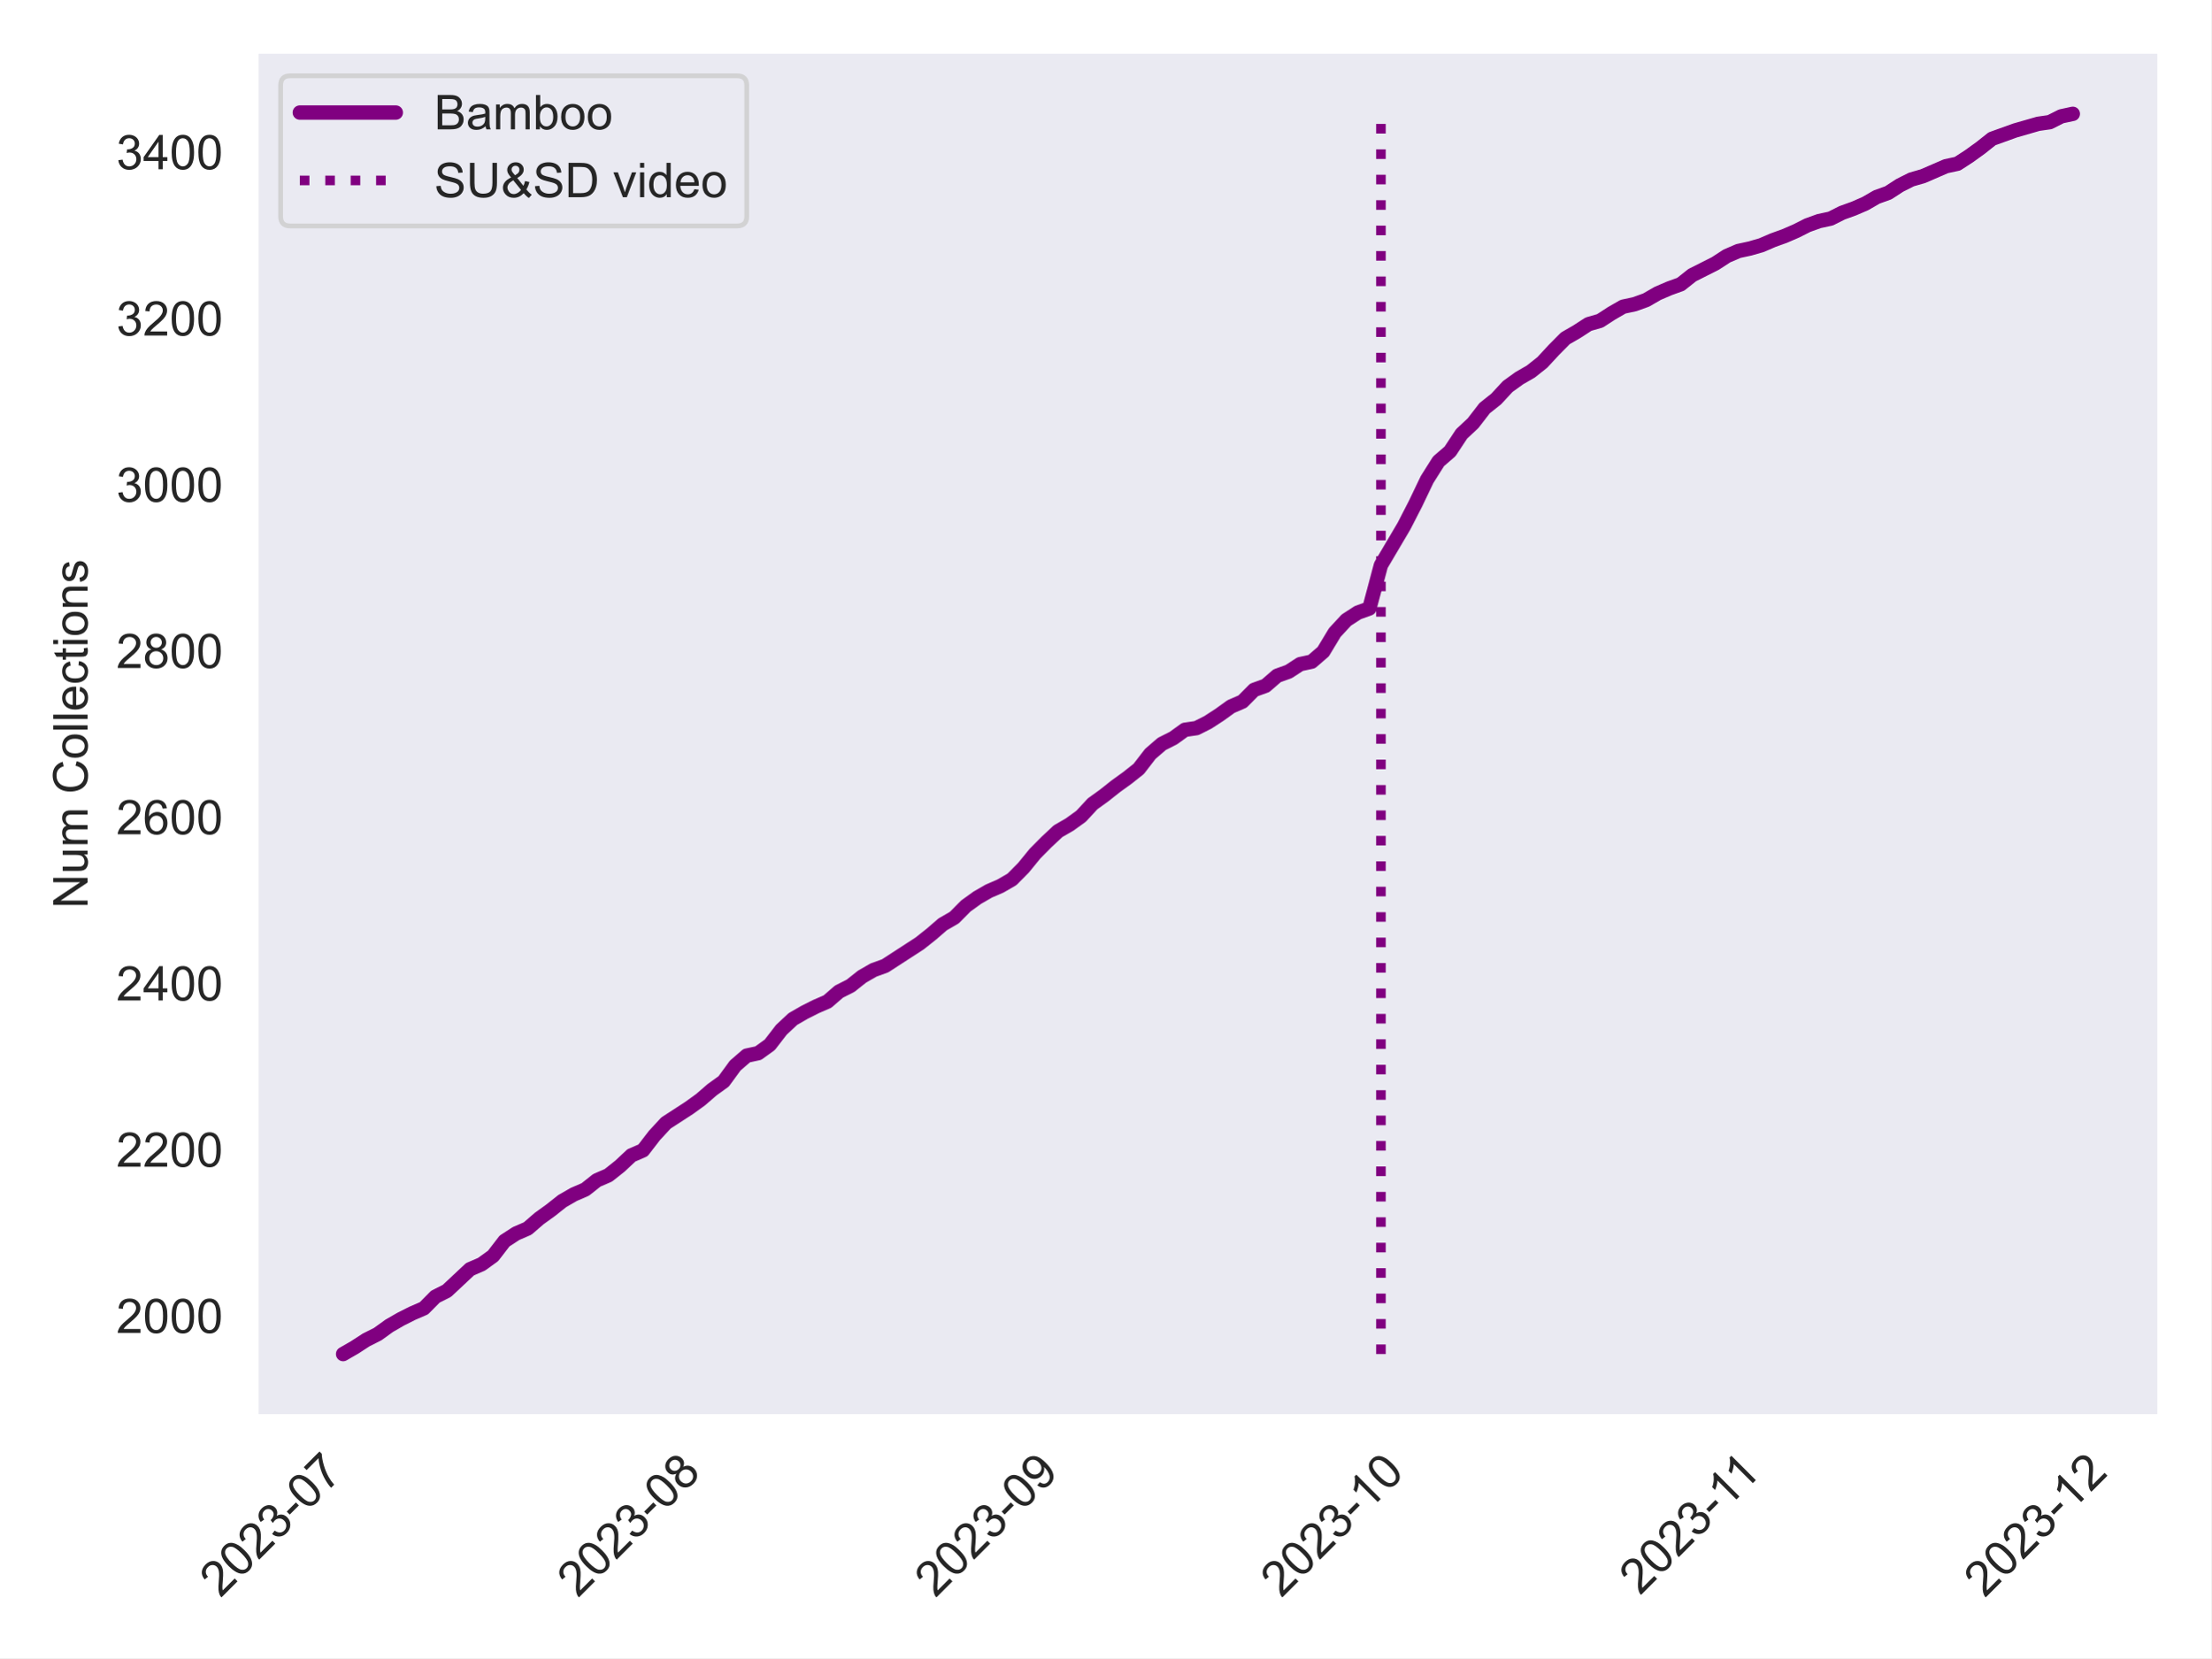
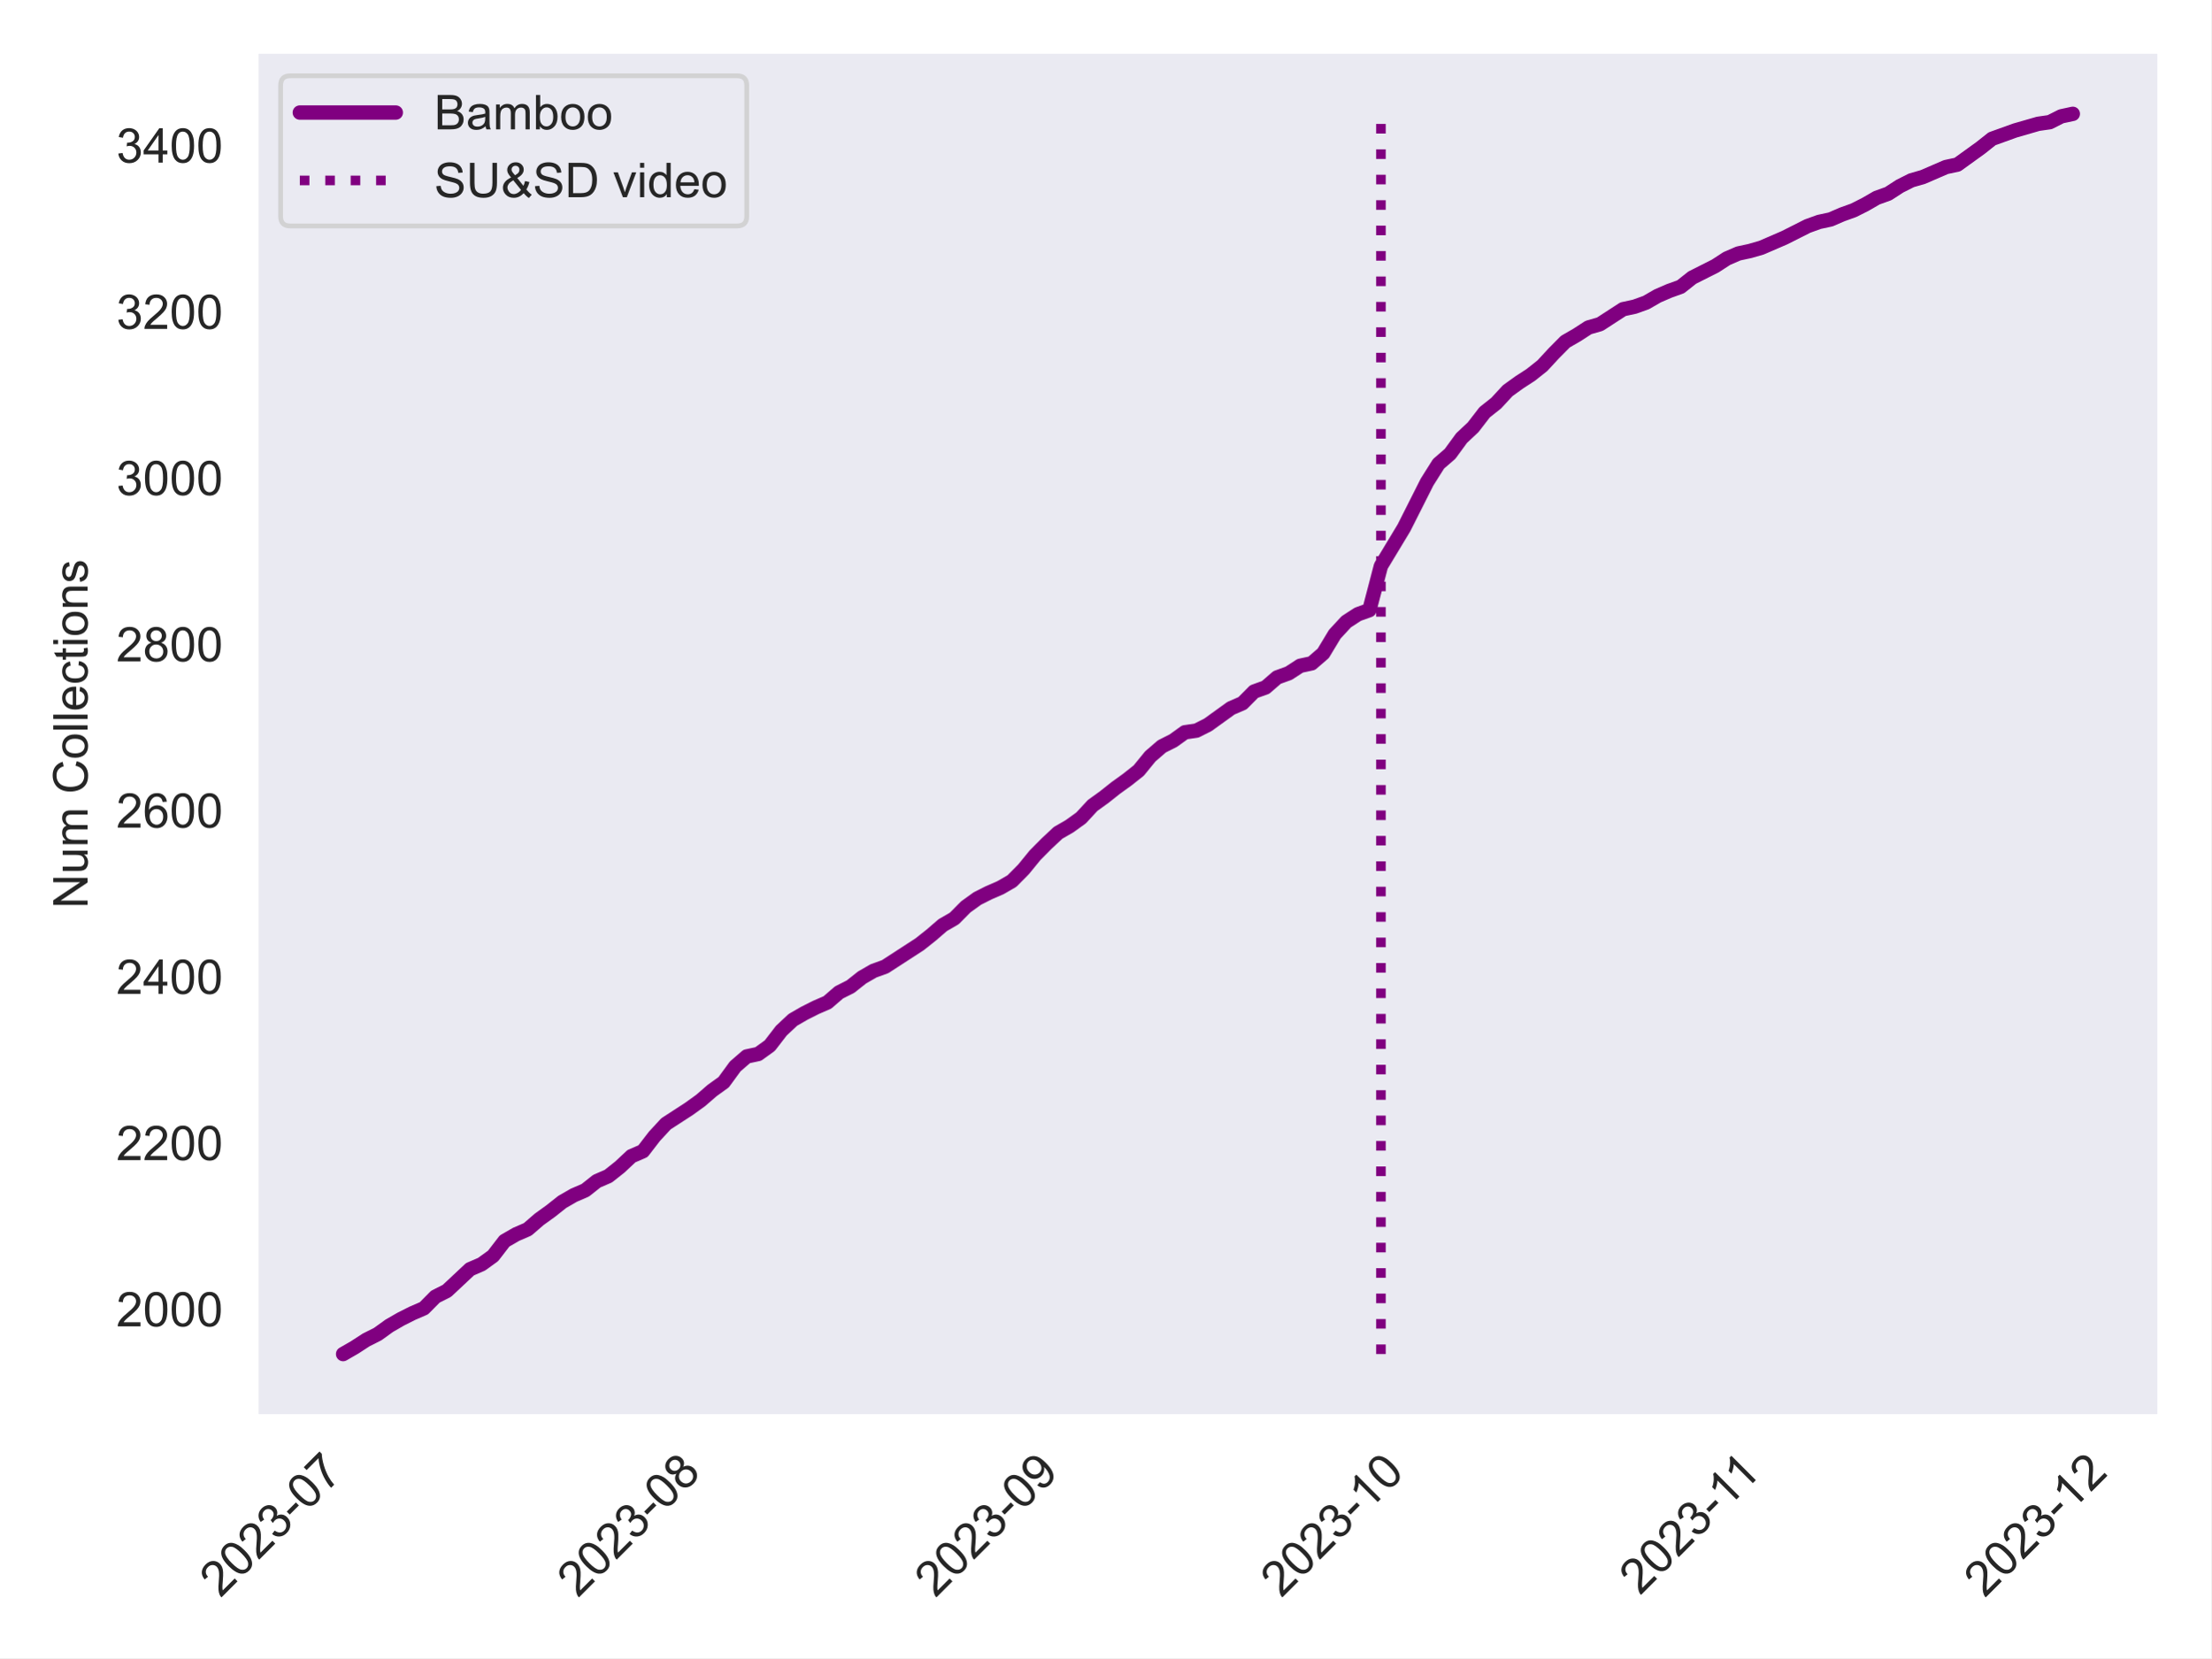
<svg xmlns="http://www.w3.org/2000/svg" xmlns:xlink="http://www.w3.org/1999/xlink" width="460.8pt" height="345.6pt" viewBox="0 0 460.8 345.6" version="1.1">
  <defs>
    <style type="text/css">*{stroke-linejoin: round; stroke-linecap: butt}</style>
  </defs>
  <g id="figure_1">
    <g id="patch_1">
      <path d="M 0 345.6  L 460.8 345.6  L 460.8 0  L 0 0  z " style="fill: #ffffff" />
    </g>
    <g id="axes_1">
      <g id="patch_2">
        <path d="M 53.48 295.153  L 450 295.153  L 450 10.8  L 53.48 10.8  z " style="fill: #eaeaf2" />
      </g>
      <g id="matplotlib.axis_1">
        <g id="xtick_1">
          <g id="text_1">
            <g style="fill: #262626" transform="translate(45.93896 333.1617) rotate(-45) scale(0.1 -0.1)">
              <defs>
                <path id="ArialMT-32" d="M 3222 541  L 3222 0  L 194 0  Q 188 203 259 391  Q 375 700 629 1000  Q 884 1300 1366 1694  Q 2113 2306 2375 2664  Q 2638 3022 2638 3341  Q 2638 3675 2398 3904  Q 2159 4134 1775 4134  Q 1369 4134 1125 3890  Q 881 3647 878 3216  L 300 3275  Q 359 3922 746 4261  Q 1134 4600 1788 4600  Q 2447 4600 2831 4234  Q 3216 3869 3216 3328  Q 3216 3053 3103 2787  Q 2991 2522 2730 2228  Q 2469 1934 1863 1422  Q 1356 997 1212 845  Q 1069 694 975 541  L 3222 541  z " transform="scale(0.015625)" />
                <path id="ArialMT-30" d="M 266 2259  Q 266 3072 433 3567  Q 600 4063 929 4331  Q 1259 4600 1759 4600  Q 2128 4600 2406 4451  Q 2684 4303 2865 4023  Q 3047 3744 3150 3342  Q 3253 2941 3253 2259  Q 3253 1453 3087 958  Q 2922 463 2592 192  Q 2263 -78 1759 -78  Q 1097 -78 719 397  Q 266 969 266 2259  z M 844 2259  Q 844 1131 1108 757  Q 1372 384 1759 384  Q 2147 384 2411 759  Q 2675 1134 2675 2259  Q 2675 3391 2411 3762  Q 2147 4134 1753 4134  Q 1366 4134 1134 3806  Q 844 3388 844 2259  z " transform="scale(0.015625)" />
                <path id="ArialMT-33" d="M 269 1209  L 831 1284  Q 928 806 1161 595  Q 1394 384 1728 384  Q 2125 384 2398 659  Q 2672 934 2672 1341  Q 2672 1728 2419 1979  Q 2166 2231 1775 2231  Q 1616 2231 1378 2169  L 1441 2663  Q 1497 2656 1531 2656  Q 1891 2656 2178 2843  Q 2466 3031 2466 3422  Q 2466 3731 2256 3934  Q 2047 4138 1716 4138  Q 1388 4138 1169 3931  Q 950 3725 888 3313  L 325 3413  Q 428 3978 793 4289  Q 1159 4600 1703 4600  Q 2078 4600 2393 4439  Q 2709 4278 2876 4000  Q 3044 3722 3044 3409  Q 3044 3113 2884 2869  Q 2725 2625 2413 2481  Q 2819 2388 3044 2092  Q 3269 1797 3269 1353  Q 3269 753 2831 336  Q 2394 -81 1725 -81  Q 1122 -81 723 278  Q 325 638 269 1209  z " transform="scale(0.015625)" />
                <path id="ArialMT-2d" d="M 203 1375  L 203 1941  L 1931 1941  L 1931 1375  L 203 1375  z " transform="scale(0.015625)" />
                <path id="ArialMT-37" d="M 303 3981  L 303 4522  L 3269 4522  L 3269 4084  Q 2831 3619 2401 2847  Q 1972 2075 1738 1259  Q 1569 684 1522 0  L 944 0  Q 953 541 1156 1306  Q 1359 2072 1739 2783  Q 2119 3494 2547 3981  L 303 3981  z " transform="scale(0.015625)" />
              </defs>
              <use xlink:href="#ArialMT-32" />
              <use xlink:href="#ArialMT-30" x="55.615" />
              <use xlink:href="#ArialMT-32" x="111.23" />
              <use xlink:href="#ArialMT-33" x="166.846" />
              <use xlink:href="#ArialMT-2d" x="222.461" />
              <use xlink:href="#ArialMT-30" x="255.762" />
              <use xlink:href="#ArialMT-37" x="311.377" />
            </g>
          </g>
        </g>
        <g id="xtick_2">
          <g id="text_2">
            <g style="fill: #262626" transform="translate(120.4367 333.1617) rotate(-45) scale(0.1 -0.1)">
              <defs>
                <path id="ArialMT-38" d="M 1131 2484  Q 781 2613 612 2850  Q 444 3088 444 3419  Q 444 3919 803 4259  Q 1163 4600 1759 4600  Q 2359 4600 2725 4251  Q 3091 3903 3091 3403  Q 3091 3084 2923 2848  Q 2756 2613 2416 2484  Q 2838 2347 3058 2040  Q 3278 1734 3278 1309  Q 3278 722 2862 322  Q 2447 -78 1769 -78  Q 1091 -78 675 323  Q 259 725 259 1325  Q 259 1772 486 2073  Q 713 2375 1131 2484  z M 1019 3438  Q 1019 3113 1228 2906  Q 1438 2700 1772 2700  Q 2097 2700 2305 2904  Q 2513 3109 2513 3406  Q 2513 3716 2298 3927  Q 2084 4138 1766 4138  Q 1444 4138 1231 3931  Q 1019 3725 1019 3438  z M 838 1322  Q 838 1081 952 856  Q 1066 631 1291 507  Q 1516 384 1775 384  Q 2178 384 2440 643  Q 2703 903 2703 1303  Q 2703 1709 2433 1975  Q 2163 2241 1756 2241  Q 1359 2241 1098 1978  Q 838 1716 838 1322  z " transform="scale(0.015625)" />
              </defs>
              <use xlink:href="#ArialMT-32" />
              <use xlink:href="#ArialMT-30" x="55.615" />
              <use xlink:href="#ArialMT-32" x="111.23" />
              <use xlink:href="#ArialMT-33" x="166.846" />
              <use xlink:href="#ArialMT-2d" x="222.461" />
              <use xlink:href="#ArialMT-30" x="255.762" />
              <use xlink:href="#ArialMT-38" x="311.377" />
            </g>
          </g>
        </g>
        <g id="xtick_3">
          <g id="text_3">
            <g style="fill: #262626" transform="translate(194.9344 333.1617) rotate(-45) scale(0.1 -0.1)">
              <defs>
                <path id="ArialMT-39" d="M 350 1059  L 891 1109  Q 959 728 1153 556  Q 1347 384 1650 384  Q 1909 384 2104 503  Q 2300 622 2425 820  Q 2550 1019 2634 1356  Q 2719 1694 2719 2044  Q 2719 2081 2716 2156  Q 2547 1888 2255 1720  Q 1963 1553 1622 1553  Q 1053 1553 659 1965  Q 266 2378 266 3053  Q 266 3750 677 4175  Q 1088 4600 1706 4600  Q 2153 4600 2523 4359  Q 2894 4119 3086 3673  Q 3278 3228 3278 2384  Q 3278 1506 3087 986  Q 2897 466 2520 194  Q 2144 -78 1638 -78  Q 1100 -78 759 220  Q 419 519 350 1059  z M 2653 3081  Q 2653 3566 2395 3850  Q 2138 4134 1775 4134  Q 1400 4134 1122 3828  Q 844 3522 844 3034  Q 844 2597 1108 2323  Q 1372 2050 1759 2050  Q 2150 2050 2401 2323  Q 2653 2597 2653 3081  z " transform="scale(0.015625)" />
              </defs>
              <use xlink:href="#ArialMT-32" />
              <use xlink:href="#ArialMT-30" x="55.615" />
              <use xlink:href="#ArialMT-32" x="111.23" />
              <use xlink:href="#ArialMT-33" x="166.846" />
              <use xlink:href="#ArialMT-2d" x="222.461" />
              <use xlink:href="#ArialMT-30" x="255.762" />
              <use xlink:href="#ArialMT-39" x="311.377" />
            </g>
          </g>
        </g>
        <g id="xtick_4">
          <g id="text_4">
            <g style="fill: #262626" transform="translate(267.0289 333.1617) rotate(-45) scale(0.1 -0.1)">
              <defs>
                <path id="ArialMT-31" d="M 2384 0  L 1822 0  L 1822 3584  Q 1619 3391 1289 3197  Q 959 3003 697 2906  L 697 3450  Q 1169 3672 1522 3987  Q 1875 4303 2022 4600  L 2384 4600  L 2384 0  z " transform="scale(0.015625)" />
              </defs>
              <use xlink:href="#ArialMT-32" />
              <use xlink:href="#ArialMT-30" x="55.615" />
              <use xlink:href="#ArialMT-32" x="111.23" />
              <use xlink:href="#ArialMT-33" x="166.846" />
              <use xlink:href="#ArialMT-2d" x="222.461" />
              <use xlink:href="#ArialMT-31" x="255.762" />
              <use xlink:href="#ArialMT-30" x="311.377" />
            </g>
          </g>
        </g>
        <g id="xtick_5">
          <g id="text_5">
            <g style="fill: #262626" transform="translate(341.7873 332.6402) rotate(-45) scale(0.1 -0.1)">
              <use xlink:href="#ArialMT-32" />
              <use xlink:href="#ArialMT-30" x="55.615" />
              <use xlink:href="#ArialMT-32" x="111.23" />
              <use xlink:href="#ArialMT-33" x="166.846" />
              <use xlink:href="#ArialMT-2d" x="222.461" />
              <use xlink:href="#ArialMT-31" x="255.762" />
              <use xlink:href="#ArialMT-31" x="304.002" />
            </g>
          </g>
        </g>
        <g id="xtick_6">
          <g id="text_6">
            <g style="fill: #262626" transform="translate(413.6211 333.1617) rotate(-45) scale(0.1 -0.1)">
              <use xlink:href="#ArialMT-32" />
              <use xlink:href="#ArialMT-30" x="55.615" />
              <use xlink:href="#ArialMT-32" x="111.23" />
              <use xlink:href="#ArialMT-33" x="166.846" />
              <use xlink:href="#ArialMT-2d" x="222.461" />
              <use xlink:href="#ArialMT-31" x="255.762" />
              <use xlink:href="#ArialMT-32" x="311.377" />
            </g>
          </g>
        </g>
      </g>
      <g id="matplotlib.axis_2">
        <g id="ytick_1">
          <g id="text_7">
-             <g style="fill: #262626" transform="translate(24.23625 277.8367) scale(0.1 -0.1)">
+             <g style="fill: #262626" transform="translate(24.23625 276.4507) scale(0.1 -0.1)">
              <use xlink:href="#ArialMT-32" />
              <use xlink:href="#ArialMT-30" x="55.615" />
              <use xlink:href="#ArialMT-30" x="111.23" />
              <use xlink:href="#ArialMT-30" x="166.846" />
            </g>
          </g>
        </g>
        <g id="ytick_2">
          <g id="text_8">
-             <g style="fill: #262626" transform="translate(24.23625 243.1849) scale(0.1 -0.1)">
+             <g style="fill: #262626" transform="translate(24.23625 241.7988) scale(0.1 -0.1)">
              <use xlink:href="#ArialMT-32" />
              <use xlink:href="#ArialMT-32" x="55.615" />
              <use xlink:href="#ArialMT-30" x="111.23" />
              <use xlink:href="#ArialMT-30" x="166.846" />
            </g>
          </g>
        </g>
        <g id="ytick_3">
          <g id="text_9">
-             <g style="fill: #262626" transform="translate(24.23625 208.5331) scale(0.1 -0.1)">
+             <g style="fill: #262626" transform="translate(24.23625 207.147) scale(0.1 -0.1)">
              <defs>
                <path id="ArialMT-34" d="M 2069 0  L 2069 1097  L 81 1097  L 81 1613  L 2172 4581  L 2631 4581  L 2631 1613  L 3250 1613  L 3250 1097  L 2631 1097  L 2631 0  L 2069 0  z M 2069 1613  L 2069 3678  L 634 1613  L 2069 1613  z " transform="scale(0.015625)" />
              </defs>
              <use xlink:href="#ArialMT-32" />
              <use xlink:href="#ArialMT-34" x="55.615" />
              <use xlink:href="#ArialMT-30" x="111.23" />
              <use xlink:href="#ArialMT-30" x="166.846" />
            </g>
          </g>
        </g>
        <g id="ytick_4">
          <g id="text_10">
-             <g style="fill: #262626" transform="translate(24.23625 173.8813) scale(0.1 -0.1)">
+             <g style="fill: #262626" transform="translate(24.23625 172.4952) scale(0.1 -0.1)">
              <defs>
                <path id="ArialMT-36" d="M 3184 3459  L 2625 3416  Q 2550 3747 2413 3897  Q 2184 4138 1850 4138  Q 1581 4138 1378 3988  Q 1113 3794 959 3422  Q 806 3050 800 2363  Q 1003 2672 1297 2822  Q 1591 2972 1913 2972  Q 2475 2972 2870 2558  Q 3266 2144 3266 1488  Q 3266 1056 3080 686  Q 2894 316 2569 119  Q 2244 -78 1831 -78  Q 1128 -78 684 439  Q 241 956 241 2144  Q 241 3472 731 4075  Q 1159 4600 1884 4600  Q 2425 4600 2770 4297  Q 3116 3994 3184 3459  z M 888 1484  Q 888 1194 1011 928  Q 1134 663 1356 523  Q 1578 384 1822 384  Q 2178 384 2434 671  Q 2691 959 2691 1453  Q 2691 1928 2437 2201  Q 2184 2475 1800 2475  Q 1419 2475 1153 2201  Q 888 1928 888 1484  z " transform="scale(0.015625)" />
              </defs>
              <use xlink:href="#ArialMT-32" />
              <use xlink:href="#ArialMT-36" x="55.615" />
              <use xlink:href="#ArialMT-30" x="111.23" />
              <use xlink:href="#ArialMT-30" x="166.846" />
            </g>
          </g>
        </g>
        <g id="ytick_5">
          <g id="text_11">
-             <g style="fill: #262626" transform="translate(24.23625 139.2294) scale(0.1 -0.1)">
+             <g style="fill: #262626" transform="translate(24.23625 137.8434) scale(0.1 -0.1)">
              <use xlink:href="#ArialMT-32" />
              <use xlink:href="#ArialMT-38" x="55.615" />
              <use xlink:href="#ArialMT-30" x="111.23" />
              <use xlink:href="#ArialMT-30" x="166.846" />
            </g>
          </g>
        </g>
        <g id="ytick_6">
          <g id="text_12">
-             <g style="fill: #262626" transform="translate(24.23625 104.5776) scale(0.1 -0.1)">
+             <g style="fill: #262626" transform="translate(24.23625 103.1915) scale(0.1 -0.1)">
              <use xlink:href="#ArialMT-33" />
              <use xlink:href="#ArialMT-30" x="55.615" />
              <use xlink:href="#ArialMT-30" x="111.23" />
              <use xlink:href="#ArialMT-30" x="166.846" />
            </g>
          </g>
        </g>
        <g id="ytick_7">
          <g id="text_13">
-             <g style="fill: #262626" transform="translate(24.23625 69.92578) scale(0.1 -0.1)">
+             <g style="fill: #262626" transform="translate(24.23625 68.53971) scale(0.1 -0.1)">
              <use xlink:href="#ArialMT-33" />
              <use xlink:href="#ArialMT-32" x="55.615" />
              <use xlink:href="#ArialMT-30" x="111.23" />
              <use xlink:href="#ArialMT-30" x="166.846" />
            </g>
          </g>
        </g>
        <g id="ytick_8">
          <g id="text_14">
-             <g style="fill: #262626" transform="translate(24.23625 35.27396) scale(0.1 -0.1)">
+             <g style="fill: #262626" transform="translate(24.23625 33.88788) scale(0.1 -0.1)">
              <use xlink:href="#ArialMT-33" />
              <use xlink:href="#ArialMT-34" x="55.615" />
              <use xlink:href="#ArialMT-30" x="111.23" />
              <use xlink:href="#ArialMT-30" x="166.846" />
            </g>
          </g>
        </g>
        <g id="text_15">
          <g style="fill: #262626" transform="translate(18.24875 189.3764) rotate(-90) scale(0.1 -0.1)">
            <defs>
              <path id="ArialMT-4e" d="M 488 0  L 488 4581  L 1109 4581  L 3516 984  L 3516 4581  L 4097 4581  L 4097 0  L 3475 0  L 1069 3600  L 1069 0  L 488 0  z " transform="scale(0.015625)" />
              <path id="ArialMT-75" d="M 2597 0  L 2597 488  Q 2209 -75 1544 -75  Q 1250 -75 995 37  Q 741 150 617 320  Q 494 491 444 738  Q 409 903 409 1263  L 409 3319  L 972 3319  L 972 1478  Q 972 1038 1006 884  Q 1059 663 1231 536  Q 1403 409 1656 409  Q 1909 409 2131 539  Q 2353 669 2445 892  Q 2538 1116 2538 1541  L 2538 3319  L 3100 3319  L 3100 0  L 2597 0  z " transform="scale(0.015625)" />
              <path id="ArialMT-6d" d="M 422 0  L 422 3319  L 925 3319  L 925 2853  Q 1081 3097 1340 3245  Q 1600 3394 1931 3394  Q 2300 3394 2536 3241  Q 2772 3088 2869 2813  Q 3263 3394 3894 3394  Q 4388 3394 4653 3120  Q 4919 2847 4919 2278  L 4919 0  L 4359 0  L 4359 2091  Q 4359 2428 4304 2576  Q 4250 2725 4106 2815  Q 3963 2906 3769 2906  Q 3419 2906 3187 2673  Q 2956 2441 2956 1928  L 2956 0  L 2394 0  L 2394 2156  Q 2394 2531 2256 2718  Q 2119 2906 1806 2906  Q 1569 2906 1367 2781  Q 1166 2656 1075 2415  Q 984 2175 984 1722  L 984 0  L 422 0  z " transform="scale(0.015625)" />
              <path id="ArialMT-20" transform="scale(0.015625)" />
              <path id="ArialMT-43" d="M 3763 1606  L 4369 1453  Q 4178 706 3683 314  Q 3188 -78 2472 -78  Q 1731 -78 1267 223  Q 803 525 561 1097  Q 319 1669 319 2325  Q 319 3041 592 3573  Q 866 4106 1370 4382  Q 1875 4659 2481 4659  Q 3169 4659 3637 4309  Q 4106 3959 4291 3325  L 3694 3184  Q 3534 3684 3231 3912  Q 2928 4141 2469 4141  Q 1941 4141 1586 3887  Q 1231 3634 1087 3207  Q 944 2781 944 2328  Q 944 1744 1114 1308  Q 1284 872 1643 656  Q 2003 441 2422 441  Q 2931 441 3284 734  Q 3638 1028 3763 1606  z " transform="scale(0.015625)" />
              <path id="ArialMT-6f" d="M 213 1659  Q 213 2581 725 3025  Q 1153 3394 1769 3394  Q 2453 3394 2887 2945  Q 3322 2497 3322 1706  Q 3322 1066 3130 698  Q 2938 331 2570 128  Q 2203 -75 1769 -75  Q 1072 -75 642 372  Q 213 819 213 1659  z M 791 1659  Q 791 1022 1069 705  Q 1347 388 1769 388  Q 2188 388 2466 706  Q 2744 1025 2744 1678  Q 2744 2294 2464 2611  Q 2184 2928 1769 2928  Q 1347 2928 1069 2612  Q 791 2297 791 1659  z " transform="scale(0.015625)" />
              <path id="ArialMT-6c" d="M 409 0  L 409 4581  L 972 4581  L 972 0  L 409 0  z " transform="scale(0.015625)" />
              <path id="ArialMT-65" d="M 2694 1069  L 3275 997  Q 3138 488 2766 206  Q 2394 -75 1816 -75  Q 1088 -75 661 373  Q 234 822 234 1631  Q 234 2469 665 2931  Q 1097 3394 1784 3394  Q 2450 3394 2872 2941  Q 3294 2488 3294 1666  Q 3294 1616 3291 1516  L 816 1516  Q 847 969 1125 678  Q 1403 388 1819 388  Q 2128 388 2347 550  Q 2566 713 2694 1069  z M 847 1978  L 2700 1978  Q 2663 2397 2488 2606  Q 2219 2931 1791 2931  Q 1403 2931 1139 2672  Q 875 2413 847 1978  z " transform="scale(0.015625)" />
              <path id="ArialMT-63" d="M 2588 1216  L 3141 1144  Q 3050 572 2676 248  Q 2303 -75 1759 -75  Q 1078 -75 664 370  Q 250 816 250 1647  Q 250 2184 428 2587  Q 606 2991 970 3192  Q 1334 3394 1763 3394  Q 2303 3394 2647 3120  Q 2991 2847 3088 2344  L 2541 2259  Q 2463 2594 2264 2762  Q 2066 2931 1784 2931  Q 1359 2931 1093 2626  Q 828 2322 828 1663  Q 828 994 1084 691  Q 1341 388 1753 388  Q 2084 388 2306 591  Q 2528 794 2588 1216  z " transform="scale(0.015625)" />
              <path id="ArialMT-74" d="M 1650 503  L 1731 6  Q 1494 -44 1306 -44  Q 1000 -44 831 53  Q 663 150 594 308  Q 525 466 525 972  L 525 2881  L 113 2881  L 113 3319  L 525 3319  L 525 4141  L 1084 4478  L 1084 3319  L 1650 3319  L 1650 2881  L 1084 2881  L 1084 941  Q 1084 700 1114 631  Q 1144 563 1211 522  Q 1278 481 1403 481  Q 1497 481 1650 503  z " transform="scale(0.015625)" />
              <path id="ArialMT-69" d="M 425 3934  L 425 4581  L 988 4581  L 988 3934  L 425 3934  z M 425 0  L 425 3319  L 988 3319  L 988 0  L 425 0  z " transform="scale(0.015625)" />
              <path id="ArialMT-6e" d="M 422 0  L 422 3319  L 928 3319  L 928 2847  Q 1294 3394 1984 3394  Q 2284 3394 2536 3286  Q 2788 3178 2913 3003  Q 3038 2828 3088 2588  Q 3119 2431 3119 2041  L 3119 0  L 2556 0  L 2556 2019  Q 2556 2363 2490 2533  Q 2425 2703 2258 2804  Q 2091 2906 1866 2906  Q 1506 2906 1245 2678  Q 984 2450 984 1813  L 984 0  L 422 0  z " transform="scale(0.015625)" />
              <path id="ArialMT-73" d="M 197 991  L 753 1078  Q 800 744 1014 566  Q 1228 388 1613 388  Q 2000 388 2187 545  Q 2375 703 2375 916  Q 2375 1106 2209 1216  Q 2094 1291 1634 1406  Q 1016 1563 777 1677  Q 538 1791 414 1992  Q 291 2194 291 2438  Q 291 2659 392 2848  Q 494 3038 669 3163  Q 800 3259 1026 3326  Q 1253 3394 1513 3394  Q 1903 3394 2198 3281  Q 2494 3169 2634 2976  Q 2775 2784 2828 2463  L 2278 2388  Q 2241 2644 2061 2787  Q 1881 2931 1553 2931  Q 1166 2931 1000 2803  Q 834 2675 834 2503  Q 834 2394 903 2306  Q 972 2216 1119 2156  Q 1203 2125 1616 2013  Q 2213 1853 2448 1751  Q 2684 1650 2818 1456  Q 2953 1263 2953 975  Q 2953 694 2789 445  Q 2625 197 2315 61  Q 2006 -75 1616 -75  Q 969 -75 630 194  Q 291 463 197 991  z " transform="scale(0.015625)" />
            </defs>
            <use xlink:href="#ArialMT-4e" />
            <use xlink:href="#ArialMT-75" x="72.217" />
            <use xlink:href="#ArialMT-6d" x="127.832" />
            <use xlink:href="#ArialMT-20" x="211.133" />
            <use xlink:href="#ArialMT-43" x="238.916" />
            <use xlink:href="#ArialMT-6f" x="311.133" />
            <use xlink:href="#ArialMT-6c" x="366.748" />
            <use xlink:href="#ArialMT-6c" x="388.965" />
            <use xlink:href="#ArialMT-65" x="411.182" />
            <use xlink:href="#ArialMT-63" x="466.797" />
            <use xlink:href="#ArialMT-74" x="516.797" />
            <use xlink:href="#ArialMT-69" x="544.58" />
            <use xlink:href="#ArialMT-6f" x="566.797" />
            <use xlink:href="#ArialMT-6e" x="622.412" />
            <use xlink:href="#ArialMT-73" x="678.027" />
          </g>
        </g>
      </g>
      <g id="PolyCollection_1" />
      <g id="line2d_1">
-         <path d="M 71.504 282.228  L 73.907 280.842  L 76.31 279.282  L 78.713 278.07  L 81.116 276.337  L 83.519 274.951  L 85.923 273.738  L 88.326 272.698  L 90.729 270.273  L 93.132 269.06  L 97.938 264.555  L 100.341 263.516  L 102.745 261.783  L 105.148 258.665  L 107.551 257.105  L 109.954 256.066  L 112.357 253.987  L 114.76 252.254  L 117.164 250.348  L 119.567 248.962  L 121.97 247.922  L 124.373 246.017  L 126.776 244.977  L 129.179 243.071  L 131.582 240.819  L 133.986 239.779  L 136.389 236.661  L 138.792 234.062  L 143.598 230.943  L 146.001 229.21  L 148.404 227.131  L 150.808 225.399  L 153.211 222.107  L 155.614 220.028  L 158.017 219.508  L 160.42 217.775  L 162.823 214.657  L 165.227 212.404  L 167.63 211.018  L 170.033 209.805  L 172.436 208.766  L 174.839 206.687  L 177.242 205.474  L 179.645 203.568  L 182.049 202.182  L 184.452 201.316  L 191.661 196.638  L 194.064 194.732  L 196.468 192.653  L 198.871 191.267  L 201.274 188.841  L 203.677 187.108  L 206.08 185.722  L 208.483 184.683  L 210.886 183.297  L 213.29 180.871  L 215.693 177.926  L 218.096 175.5  L 220.499 173.248  L 222.902 171.862  L 225.305 170.129  L 227.708 167.53  L 230.112 165.798  L 232.515 163.892  L 234.918 162.159  L 237.321 160.253  L 239.724 157.135  L 242.127 155.056  L 244.531 153.843  L 246.934 152.11  L 249.337 151.764  L 251.74 150.551  L 254.143 148.991  L 256.546 147.259  L 258.949 146.219  L 261.353 143.794  L 263.756 142.927  L 266.159 140.848  L 268.562 139.982  L 270.965 138.423  L 273.368 137.903  L 275.772 135.824  L 278.175 131.839  L 280.578 129.24  L 282.981 127.681  L 285.384 126.814  L 287.787 117.805  L 292.594 109.662  L 294.997 104.984  L 297.4 99.959  L 299.803 96.147  L 302.206 94.068  L 304.609 90.43  L 307.012 88.178  L 309.416 85.059  L 311.819 83.153  L 314.222 80.554  L 316.625 78.822  L 319.028 77.435  L 321.431 75.53  L 323.835 72.931  L 326.238 70.505  L 328.641 69.119  L 331.044 67.56  L 333.447 66.867  L 335.85 65.307  L 338.253 63.921  L 340.657 63.401  L 343.06 62.535  L 345.463 61.149  L 347.866 60.11  L 350.269 59.243  L 352.672 57.337  L 357.479 54.912  L 359.882 53.352  L 362.285 52.313  L 364.688 51.793  L 367.091 51.1  L 369.494 50.061  L 371.898 49.194  L 374.301 48.155  L 376.704 46.942  L 379.107 46.076  L 381.51 45.556  L 383.913 44.343  L 386.316 43.477  L 388.72 42.437  L 391.123 41.051  L 393.526 40.185  L 395.929 38.625  L 398.332 37.413  L 400.735 36.72  L 405.542 34.64  L 407.945 34.121  L 410.348 32.561  L 412.751 30.829  L 415.154 28.923  L 419.961 27.19  L 424.767 25.804  L 427.17 25.458  L 429.573 24.245  L 431.976 23.725  L 431.976 23.725  " clip-path="url(#pecdd54361c)" style="fill: none; stroke: #800080; stroke-width: 3; stroke-linecap: round" />
+         <path d="M 71.504 282.228  L 73.907 280.842  L 76.31 279.282  L 78.713 278.07  L 81.116 276.337  L 83.519 274.951  L 85.923 273.738  L 88.326 272.698  L 90.729 270.273  L 93.132 269.06  L 97.938 264.555  L 100.341 263.516  L 102.745 261.783  L 105.148 258.665  L 107.551 257.278  L 109.954 256.239  L 112.357 254.16  L 114.76 252.427  L 117.164 250.521  L 119.567 249.135  L 121.97 248.096  L 124.373 246.19  L 126.776 245.15  L 129.179 243.244  L 131.582 240.992  L 133.986 239.953  L 136.389 236.834  L 138.792 234.235  L 143.598 231.116  L 146.001 229.384  L 148.404 227.305  L 150.808 225.572  L 153.211 222.28  L 155.614 220.201  L 158.017 219.681  L 160.42 217.949  L 162.823 214.83  L 165.227 212.578  L 167.63 211.192  L 170.033 209.979  L 172.436 208.939  L 174.839 206.86  L 177.242 205.647  L 179.645 203.741  L 182.049 202.355  L 184.452 201.489  L 191.661 196.811  L 194.064 194.905  L 196.468 192.826  L 198.871 191.44  L 201.274 189.014  L 203.677 187.282  L 206.08 186.069  L 208.483 185.029  L 210.886 183.643  L 213.29 181.218  L 215.693 178.272  L 218.096 175.847  L 220.499 173.594  L 222.902 172.208  L 225.305 170.476  L 227.708 167.877  L 230.112 166.144  L 232.515 164.238  L 234.918 162.506  L 237.321 160.6  L 239.724 157.654  L 242.127 155.575  L 244.531 154.363  L 246.934 152.63  L 249.337 152.283  L 251.74 151.071  L 256.546 147.605  L 258.949 146.566  L 261.353 144.14  L 263.756 143.274  L 266.159 141.195  L 268.562 140.329  L 270.965 138.769  L 273.368 138.249  L 275.772 136.17  L 278.175 132.185  L 280.578 129.586  L 282.981 128.027  L 285.384 127.161  L 287.787 117.978  L 292.594 110.008  L 297.4 100.479  L 299.803 96.667  L 302.206 94.588  L 304.609 91.296  L 307.012 89.044  L 309.416 85.925  L 311.819 84.019  L 314.222 81.42  L 316.625 79.688  L 319.028 78.128  L 321.431 76.223  L 323.835 73.624  L 326.238 71.198  L 328.641 69.812  L 331.044 68.253  L 333.447 67.56  L 338.253 64.441  L 340.657 63.921  L 343.06 63.055  L 345.463 61.669  L 347.866 60.629  L 350.269 59.763  L 352.672 57.857  L 357.479 55.432  L 359.882 53.872  L 362.285 52.833  L 364.688 52.313  L 367.091 51.62  L 371.898 49.541  L 376.704 47.115  L 379.107 46.249  L 381.51 45.729  L 383.913 44.689  L 386.316 43.823  L 388.72 42.61  L 391.123 41.224  L 393.526 40.358  L 395.929 38.799  L 398.332 37.586  L 400.735 36.893  L 405.542 34.814  L 407.945 34.294  L 412.751 30.829  L 415.154 28.923  L 419.961 27.19  L 424.767 25.804  L 427.17 25.458  L 429.573 24.245  L 431.976 23.725  L 431.976 23.725  " clip-path="url(#pf1c02233a8)" style="fill: none; stroke: #800080; stroke-width: 3; stroke-linecap: round" />
      </g>
      <g id="LineCollection_1">
-         <path d="M 287.787 282.228  L 287.787 23.725  " clip-path="url(#pecdd54361c)" style="fill: none; stroke-dasharray: 2,3.3; stroke-dashoffset: 0; stroke: #800080; stroke-width: 2" />
+         <path d="M 287.787 282.228  L 287.787 23.725  " clip-path="url(#pf1c02233a8)" style="fill: none; stroke-dasharray: 2,3.3; stroke-dashoffset: 0; stroke: #800080; stroke-width: 2" />
      </g>
      <g id="patch_3">
        <path d="M 53.48 295.153  L 53.48 10.8  " style="fill: none; stroke: #ffffff; stroke-width: 0.8; stroke-linejoin: miter; stroke-linecap: square" />
      </g>
      <g id="patch_4">
        <path d="M 450 295.153  L 450 10.8  " style="fill: none; stroke: #ffffff; stroke-width: 0.8; stroke-linejoin: miter; stroke-linecap: square" />
      </g>
      <g id="patch_5">
        <path d="M 53.48 295.153  L 450 295.153  " style="fill: none; stroke: #ffffff; stroke-width: 0.8; stroke-linejoin: miter; stroke-linecap: square" />
      </g>
      <g id="patch_6">
        <path d="M 53.48 10.8  L 450 10.8  " style="fill: none; stroke: #ffffff; stroke-width: 0.8; stroke-linejoin: miter; stroke-linecap: square" />
      </g>
      <g id="legend_1">
        <g id="patch_7">
          <path d="M 60.48 47.091  L 153.618 47.091  Q 155.618 47.091 155.618 45.091  L 155.618 17.8  Q 155.618 15.8 153.618 15.8  L 60.48 15.8  Q 58.48 15.8 58.48 17.8  L 58.48 45.091  Q 58.48 47.091 60.48 47.091  z " style="fill: #eaeaf2; opacity: 0.8; stroke: #cccccc; stroke-linejoin: miter" />
        </g>
        <g id="line2d_2">
          <path d="M 62.48 23.458  L 72.48 23.458  L 82.48 23.458  " style="fill: none; stroke: #800080; stroke-width: 3; stroke-linecap: round" />
        </g>
        <g id="text_16">
          <g style="fill: #262626" transform="translate(90.48 26.95781) scale(0.1 -0.1)">
            <defs>
              <path id="ArialMT-42" d="M 469 0  L 469 4581  L 2188 4581  Q 2713 4581 3030 4442  Q 3347 4303 3526 4014  Q 3706 3725 3706 3409  Q 3706 3116 3547 2856  Q 3388 2597 3066 2438  Q 3481 2316 3704 2022  Q 3928 1728 3928 1328  Q 3928 1006 3792 729  Q 3656 453 3456 303  Q 3256 153 2954 76  Q 2653 0 2216 0  L 469 0  z M 1075 2656  L 2066 2656  Q 2469 2656 2644 2709  Q 2875 2778 2992 2937  Q 3109 3097 3109 3338  Q 3109 3566 3000 3739  Q 2891 3913 2687 3977  Q 2484 4041 1991 4041  L 1075 4041  L 1075 2656  z M 1075 541  L 2216 541  Q 2509 541 2628 563  Q 2838 600 2978 687  Q 3119 775 3209 942  Q 3300 1109 3300 1328  Q 3300 1584 3169 1773  Q 3038 1963 2805 2039  Q 2572 2116 2134 2116  L 1075 2116  L 1075 541  z " transform="scale(0.015625)" />
              <path id="ArialMT-61" d="M 2588 409  Q 2275 144 1986 34  Q 1697 -75 1366 -75  Q 819 -75 525 192  Q 231 459 231 875  Q 231 1119 342 1320  Q 453 1522 633 1644  Q 813 1766 1038 1828  Q 1203 1872 1538 1913  Q 2219 1994 2541 2106  Q 2544 2222 2544 2253  Q 2544 2597 2384 2738  Q 2169 2928 1744 2928  Q 1347 2928 1158 2789  Q 969 2650 878 2297  L 328 2372  Q 403 2725 575 2942  Q 747 3159 1072 3276  Q 1397 3394 1825 3394  Q 2250 3394 2515 3294  Q 2781 3194 2906 3042  Q 3031 2891 3081 2659  Q 3109 2516 3109 2141  L 3109 1391  Q 3109 606 3145 398  Q 3181 191 3288 0  L 2700 0  Q 2613 175 2588 409  z M 2541 1666  Q 2234 1541 1622 1453  Q 1275 1403 1131 1340  Q 988 1278 909 1158  Q 831 1038 831 891  Q 831 666 1001 516  Q 1172 366 1500 366  Q 1825 366 2078 508  Q 2331 650 2450 897  Q 2541 1088 2541 1459  L 2541 1666  z " transform="scale(0.015625)" />
              <path id="ArialMT-62" d="M 941 0  L 419 0  L 419 4581  L 981 4581  L 981 2947  Q 1338 3394 1891 3394  Q 2197 3394 2470 3270  Q 2744 3147 2920 2923  Q 3097 2700 3197 2384  Q 3297 2069 3297 1709  Q 3297 856 2875 390  Q 2453 -75 1863 -75  Q 1275 -75 941 416  L 941 0  z M 934 1684  Q 934 1088 1097 822  Q 1363 388 1816 388  Q 2184 388 2453 708  Q 2722 1028 2722 1663  Q 2722 2313 2464 2622  Q 2206 2931 1841 2931  Q 1472 2931 1203 2611  Q 934 2291 934 1684  z " transform="scale(0.015625)" />
            </defs>
            <use xlink:href="#ArialMT-42" />
            <use xlink:href="#ArialMT-61" x="66.699" />
            <use xlink:href="#ArialMT-6d" x="122.314" />
            <use xlink:href="#ArialMT-62" x="205.615" />
            <use xlink:href="#ArialMT-6f" x="261.23" />
            <use xlink:href="#ArialMT-6f" x="316.846" />
          </g>
        </g>
        <g id="line2d_3">
          <path d="M 62.48 37.603  L 82.48 37.603  " style="fill: none; stroke-dasharray: 2,3.3; stroke-dashoffset: 0; stroke: #800080; stroke-width: 2" />
        </g>
        <g id="text_17">
          <g style="fill: #262626" transform="translate(90.48 41.10312) scale(0.1 -0.1)">
            <defs>
              <path id="ArialMT-53" d="M 288 1472  L 859 1522  Q 900 1178 1048 958  Q 1197 738 1509 602  Q 1822 466 2213 466  Q 2559 466 2825 569  Q 3091 672 3220 851  Q 3350 1031 3350 1244  Q 3350 1459 3225 1620  Q 3100 1781 2813 1891  Q 2628 1963 1997 2114  Q 1366 2266 1113 2400  Q 784 2572 623 2826  Q 463 3081 463 3397  Q 463 3744 659 4045  Q 856 4347 1234 4503  Q 1613 4659 2075 4659  Q 2584 4659 2973 4495  Q 3363 4331 3572 4012  Q 3781 3694 3797 3291  L 3216 3247  Q 3169 3681 2898 3903  Q 2628 4125 2100 4125  Q 1550 4125 1298 3923  Q 1047 3722 1047 3438  Q 1047 3191 1225 3031  Q 1400 2872 2139 2705  Q 2878 2538 3153 2413  Q 3553 2228 3743 1945  Q 3934 1663 3934 1294  Q 3934 928 3725 604  Q 3516 281 3123 101  Q 2731 -78 2241 -78  Q 1619 -78 1198 103  Q 778 284 539 648  Q 300 1013 288 1472  z " transform="scale(0.015625)" />
              <path id="ArialMT-55" d="M 3500 4581  L 4106 4581  L 4106 1934  Q 4106 1244 3950 837  Q 3794 431 3386 176  Q 2978 -78 2316 -78  Q 1672 -78 1262 144  Q 853 366 678 786  Q 503 1206 503 1934  L 503 4581  L 1109 4581  L 1109 1938  Q 1109 1341 1220 1058  Q 1331 775 1601 622  Q 1872 469 2263 469  Q 2931 469 3215 772  Q 3500 1075 3500 1938  L 3500 4581  z " transform="scale(0.015625)" />
              <path id="ArialMT-26" d="M 3041 541  Q 2763 231 2434 76  Q 2106 -78 1725 -78  Q 1022 -78 609 397  Q 275 784 275 1263  Q 275 1688 548 2030  Q 822 2372 1366 2631  Q 1056 2988 953 3209  Q 850 3431 850 3638  Q 850 4050 1173 4354  Q 1497 4659 1988 4659  Q 2456 4659 2754 4371  Q 3053 4084 3053 3681  Q 3053 3028 2188 2566  L 3009 1519  Q 3150 1794 3228 2156  L 3813 2031  Q 3663 1431 3406 1044  Q 3722 625 4122 341  L 3744 -106  Q 3403 113 3041 541  z M 1897 2928  Q 2263 3144 2370 3306  Q 2478 3469 2478 3666  Q 2478 3900 2329 4048  Q 2181 4197 1959 4197  Q 1731 4197 1579 4050  Q 1428 3903 1428 3691  Q 1428 3584 1483 3467  Q 1538 3350 1647 3219  L 1897 2928  z M 2688 984  L 1656 2263  Q 1200 1991 1040 1758  Q 881 1525 881 1297  Q 881 1019 1103 719  Q 1325 419 1731 419  Q 1984 419 2254 576  Q 2525 734 2688 984  z " transform="scale(0.015625)" />
              <path id="ArialMT-44" d="M 494 0  L 494 4581  L 2072 4581  Q 2606 4581 2888 4516  Q 3281 4425 3559 4188  Q 3922 3881 4101 3404  Q 4281 2928 4281 2316  Q 4281 1794 4159 1391  Q 4038 988 3847 723  Q 3656 459 3429 307  Q 3203 156 2883 78  Q 2563 0 2147 0  L 494 0  z M 1100 541  L 2078 541  Q 2531 541 2789 625  Q 3047 709 3200 863  Q 3416 1078 3536 1442  Q 3656 1806 3656 2325  Q 3656 3044 3420 3430  Q 3184 3816 2847 3947  Q 2603 4041 2063 4041  L 1100 4041  L 1100 541  z " transform="scale(0.015625)" />
              <path id="ArialMT-76" d="M 1344 0  L 81 3319  L 675 3319  L 1388 1331  Q 1503 1009 1600 663  Q 1675 925 1809 1294  L 2547 3319  L 3125 3319  L 1869 0  L 1344 0  z " transform="scale(0.015625)" />
              <path id="ArialMT-64" d="M 2575 0  L 2575 419  Q 2259 -75 1647 -75  Q 1250 -75 917 144  Q 584 363 401 755  Q 219 1147 219 1656  Q 219 2153 384 2558  Q 550 2963 881 3178  Q 1213 3394 1622 3394  Q 1922 3394 2156 3267  Q 2391 3141 2538 2938  L 2538 4581  L 3097 4581  L 3097 0  L 2575 0  z M 797 1656  Q 797 1019 1065 703  Q 1334 388 1700 388  Q 2069 388 2326 689  Q 2584 991 2584 1609  Q 2584 2291 2321 2609  Q 2059 2928 1675 2928  Q 1300 2928 1048 2622  Q 797 2316 797 1656  z " transform="scale(0.015625)" />
            </defs>
            <use xlink:href="#ArialMT-53" />
            <use xlink:href="#ArialMT-55" x="66.699" />
            <use xlink:href="#ArialMT-26" x="138.916" />
            <use xlink:href="#ArialMT-53" x="205.615" />
            <use xlink:href="#ArialMT-44" x="272.314" />
            <use xlink:href="#ArialMT-20" x="344.531" />
            <use xlink:href="#ArialMT-76" x="372.314" />
            <use xlink:href="#ArialMT-69" x="422.314" />
            <use xlink:href="#ArialMT-64" x="444.531" />
            <use xlink:href="#ArialMT-65" x="500.146" />
            <use xlink:href="#ArialMT-6f" x="555.762" />
          </g>
        </g>
      </g>
    </g>
  </g>
  <defs>
-     <clipPath id="pecdd54361c">
+     <clipPath id="pf1c02233a8">
      <rect x="53.48" y="10.8" width="396.52" height="284.353" />
    </clipPath>
  </defs>
</svg>
